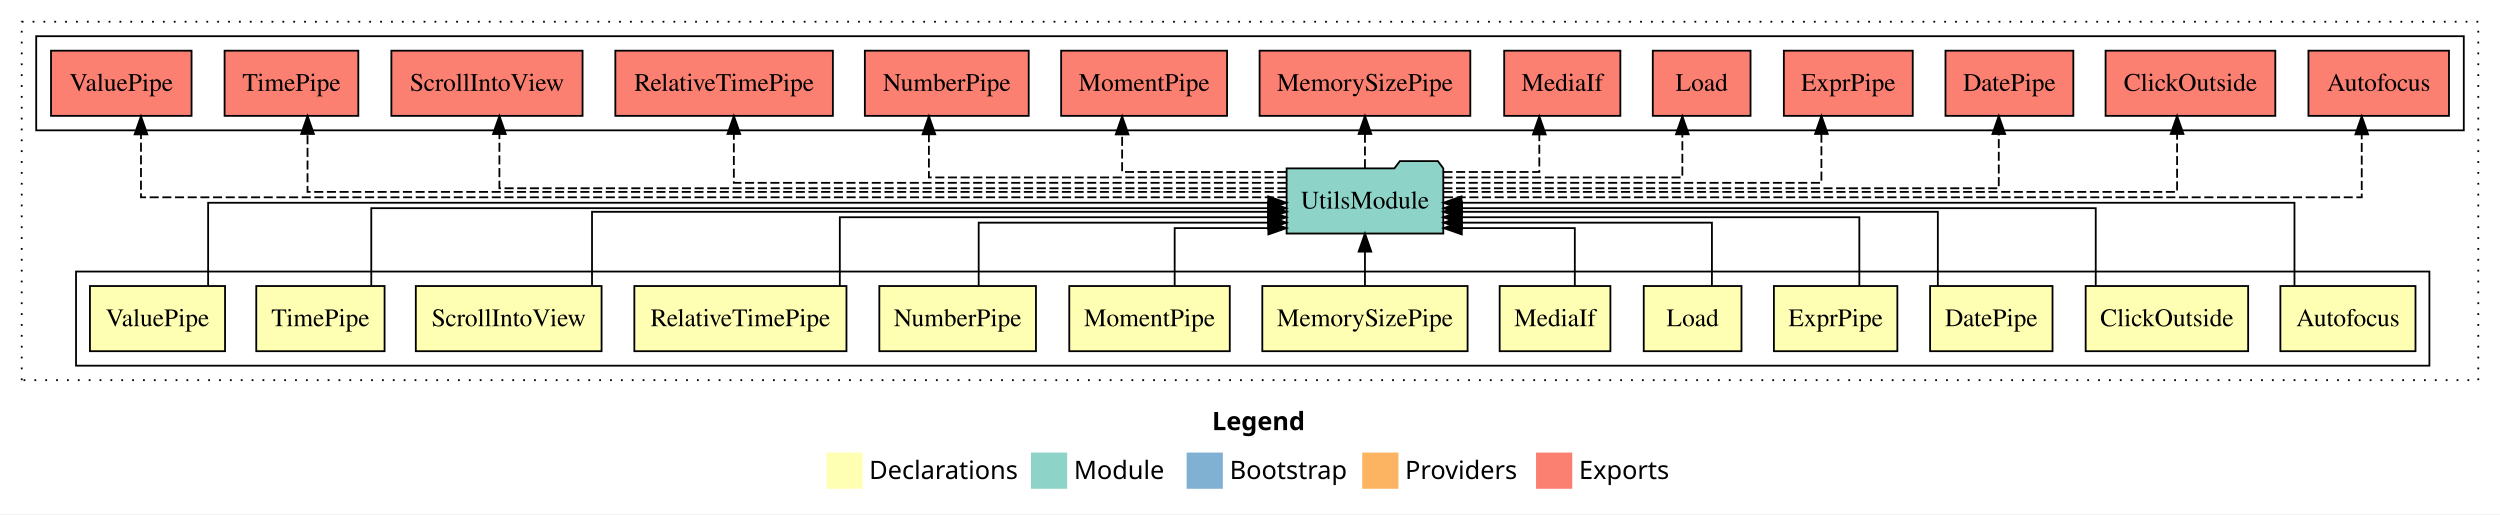
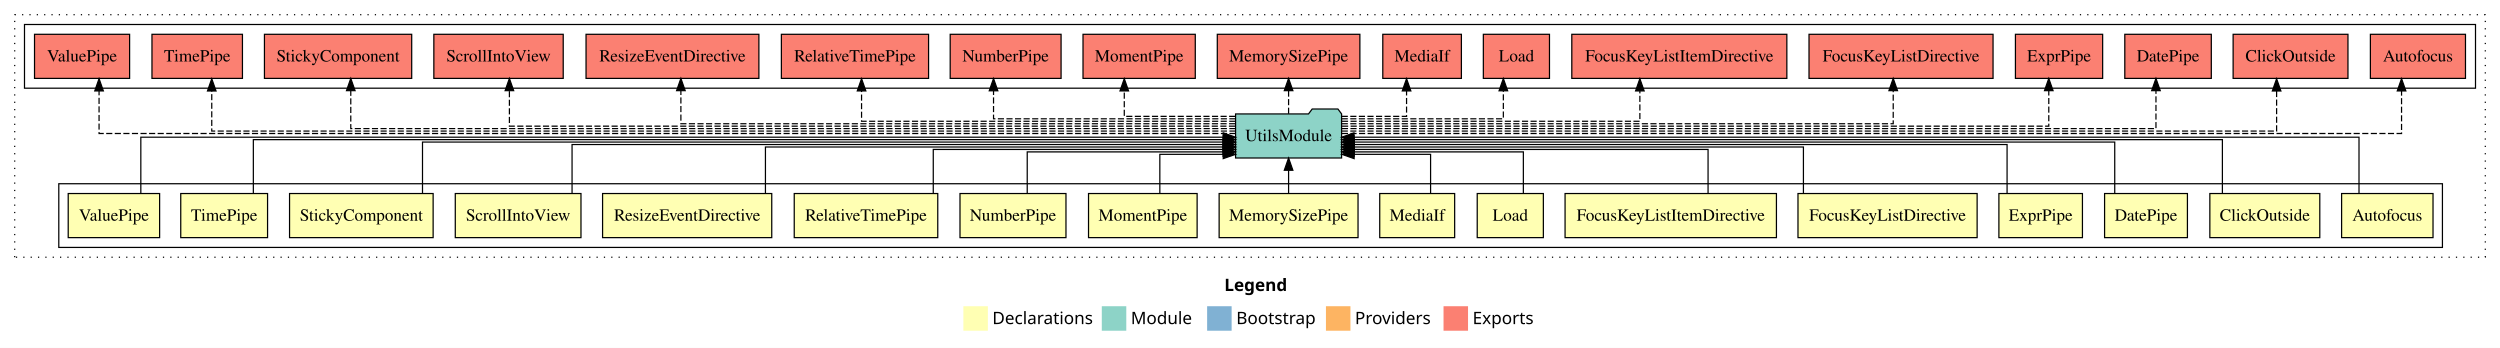
- <svg xmlns="http://www.w3.org/2000/svg" width="1381pt" height="284pt" viewBox="0.00 0.00 1381.00 284.00">
+ <svg xmlns="http://www.w3.org/2000/svg" width="2041pt" height="284pt" viewBox="0.00 0.00 2041.00 284.00">
  <g id="graph0" class="graph" transform="scale(1 1) rotate(0) translate(4 280)">
-     <polygon fill="#ffffff" stroke="transparent" points="-4,4 -4,-280 1377,-280 1377,4 -4,4" />
-     <text text-anchor="start" x="665.509" y="-42.4" font-family="sans-serif" font-weight="bold" font-size="14.00" fill="#000000">Legend</text>
-     <polygon fill="#ffffb3" stroke="transparent" points="452.5,-10 452.5,-30 472.5,-30 472.5,-10 452.5,-10" />
-     <text text-anchor="start" x="476.129" y="-15.4" font-family="sans-serif" font-size="14.00" fill="#000000">  Declarations</text>
-     <polygon fill="#8dd3c7" stroke="transparent" points="565.5,-10 565.5,-30 585.5,-30 585.5,-10 565.5,-10" />
-     <text text-anchor="start" x="589.225" y="-15.4" font-family="sans-serif" font-size="14.00" fill="#000000">  Module</text>
-     <polygon fill="#80b1d3" stroke="transparent" points="651.5,-10 651.5,-30 671.5,-30 671.5,-10 651.5,-10" />
-     <text text-anchor="start" x="675.281" y="-15.4" font-family="sans-serif" font-size="14.00" fill="#000000">  Bootstrap</text>
-     <polygon fill="#fdb462" stroke="transparent" points="748.5,-10 748.5,-30 768.5,-30 768.5,-10 748.5,-10" />
-     <text text-anchor="start" x="772.173" y="-15.4" font-family="sans-serif" font-size="14.00" fill="#000000">  Providers</text>
-     <polygon fill="#fb8072" stroke="transparent" points="844.5,-10 844.5,-30 864.5,-30 864.5,-10 844.5,-10" />
-     <text text-anchor="start" x="868.226" y="-15.4" font-family="sans-serif" font-size="14.00" fill="#000000">  Exports</text>
+     <polygon fill="#ffffff" stroke="transparent" points="-4,4 -4,-280 2037,-280 2037,4 -4,4" />
+     <text text-anchor="start" x="995.509" y="-42.4" font-family="sans-serif" font-weight="bold" font-size="14.00" fill="#000000">Legend</text>
+     <polygon fill="#ffffb3" stroke="transparent" points="782.5,-10 782.5,-30 802.5,-30 802.5,-10 782.5,-10" />
+     <text text-anchor="start" x="806.129" y="-15.4" font-family="sans-serif" font-size="14.00" fill="#000000">  Declarations</text>
+     <polygon fill="#8dd3c7" stroke="transparent" points="895.5,-10 895.5,-30 915.5,-30 915.5,-10 895.5,-10" />
+     <text text-anchor="start" x="919.225" y="-15.4" font-family="sans-serif" font-size="14.00" fill="#000000">  Module</text>
+     <polygon fill="#80b1d3" stroke="transparent" points="981.5,-10 981.5,-30 1001.5,-30 1001.5,-10 981.5,-10" />
+     <text text-anchor="start" x="1005.281" y="-15.4" font-family="sans-serif" font-size="14.00" fill="#000000">  Bootstrap</text>
+     <polygon fill="#fdb462" stroke="transparent" points="1078.5,-10 1078.5,-30 1098.5,-30 1098.5,-10 1078.5,-10" />
+     <text text-anchor="start" x="1102.173" y="-15.4" font-family="sans-serif" font-size="14.00" fill="#000000">  Providers</text>
+     <polygon fill="#fb8072" stroke="transparent" points="1174.5,-10 1174.5,-30 1194.5,-30 1194.5,-10 1174.5,-10" />
+     <text text-anchor="start" x="1198.226" y="-15.4" font-family="sans-serif" font-size="14.00" fill="#000000">  Exports</text>
    <g id="clust1" class="cluster">
-       <polygon fill="none" stroke="#000000" stroke-dasharray="1,5" points="8,-70 8,-268 1365,-268 1365,-70 8,-70" />
+       <polygon fill="none" stroke="#000000" stroke-dasharray="1,5" points="8,-70 8,-268 2025,-268 2025,-70 8,-70" />
    </g>
    <g id="clust2" class="cluster">
-       <polygon fill="none" stroke="#000000" points="38,-78 38,-130 1338,-130 1338,-78 38,-78" />
-     </g>
-     <g id="clust17" class="cluster">
-       <polygon fill="none" stroke="#000000" points="16,-208 16,-260 1357,-260 1357,-208 16,-208" />
+       <polygon fill="none" stroke="#000000" points="44,-78 44,-130 1990,-130 1990,-78 44,-78" />
+     </g>
+     <g id="clust21" class="cluster">
+       <polygon fill="none" stroke="#000000" points="16,-208 16,-260 2017,-260 2017,-208 16,-208" />
    </g>
    <g id="node1" class="node">
-       <polygon fill="#ffffb3" stroke="#000000" points="1330.318,-122 1255.682,-122 1255.682,-86 1330.318,-86 1330.318,-122" />
-       <text text-anchor="middle" x="1293" y="-99.8" font-family="Times,serif" font-size="14.00" fill="#000000">Autofocus</text>
+       <polygon fill="#ffffb3" stroke="#000000" points="1982.318,-122 1907.682,-122 1907.682,-86 1982.318,-86 1982.318,-122" />
+       <text text-anchor="middle" x="1945" y="-99.8" font-family="Times,serif" font-size="14.00" fill="#000000">Autofocus</text>
+     </g>
+     <g id="node18" class="node">
+       <polygon fill="#8dd3c7" stroke="#000000" points="1091.273,-187 1088.273,-191 1067.273,-191 1064.273,-187 1004.727,-187 1004.727,-151 1091.273,-151 1091.273,-187" />
+       <text text-anchor="middle" x="1048" y="-164.8" font-family="Times,serif" font-size="14.00" fill="#000000">UtilsModule</text>
+     </g>
+     <g id="edge1" class="edge">
+       <path fill="none" stroke="#000000" d="M1921.891,-122.169C1921.891,-141.09 1921.891,-168 1921.891,-168 1921.891,-168 1101.336,-168 1101.336,-168" />
+       <polygon fill="#000000" stroke="#000000" points="1101.336,-164.5 1091.336,-168 1101.336,-171.5 1101.336,-164.5" />
+     </g>
+     <g id="node2" class="node">
+       <polygon fill="#ffffb3" stroke="#000000" points="1889.88,-122 1800.12,-122 1800.12,-86 1889.88,-86 1889.88,-122" />
+       <text text-anchor="middle" x="1845" y="-99.8" font-family="Times,serif" font-size="14.00" fill="#000000">ClickOutside</text>
+     </g>
+     <g id="edge2" class="edge">
+       <path fill="none" stroke="#000000" d="M1810.359,-122.267C1810.359,-140.555 1810.359,-166 1810.359,-166 1810.359,-166 1101.449,-166 1101.449,-166" />
+       <polygon fill="#000000" stroke="#000000" points="1101.449,-162.5 1091.449,-166 1101.448,-169.5 1101.449,-162.5" />
+     </g>
+     <g id="node3" class="node">
+       <polygon fill="#ffffb3" stroke="#000000" points="1781.815,-122 1714.185,-122 1714.185,-86 1781.815,-86 1781.815,-122" />
+       <text text-anchor="middle" x="1748" y="-99.8" font-family="Times,serif" font-size="14.00" fill="#000000">DatePipe</text>
+     </g>
+     <g id="edge3" class="edge">
+       <path fill="none" stroke="#000000" d="M1722.468,-122.002C1722.468,-139.675 1722.468,-164 1722.468,-164 1722.468,-164 1101.475,-164 1101.475,-164" />
+       <polygon fill="#000000" stroke="#000000" points="1101.475,-160.5 1091.475,-164 1101.475,-167.5 1101.475,-160.5" />
+     </g>
+     <g id="node4" class="node">
+       <polygon fill="#ffffb3" stroke="#000000" points="1696.101,-122 1627.899,-122 1627.899,-86 1696.101,-86 1696.101,-122" />
+       <text text-anchor="middle" x="1662" y="-99.8" font-family="Times,serif" font-size="14.00" fill="#000000">ExprPipe</text>
+     </g>
+     <g id="edge4" class="edge">
+       <path fill="none" stroke="#000000" d="M1634.574,-122.034C1634.574,-139.06 1634.574,-162 1634.574,-162 1634.574,-162 1101.609,-162 1101.609,-162" />
+       <polygon fill="#000000" stroke="#000000" points="1101.609,-158.5 1091.609,-162 1101.609,-165.5 1101.609,-158.5" />
+     </g>
+     <g id="node5" class="node">
+       <polygon fill="#ffffb3" stroke="#000000" points="1610.125,-122 1463.875,-122 1463.875,-86 1610.125,-86 1610.125,-122" />
+       <text text-anchor="middle" x="1537" y="-99.8" font-family="Times,serif" font-size="14.00" fill="#000000">FocusKeyListDirective</text>
+     </g>
+     <g id="edge5" class="edge">
+       <path fill="none" stroke="#000000" d="M1468.313,-122.027C1468.313,-138.398 1468.313,-160 1468.313,-160 1468.313,-160 1101.398,-160 1101.398,-160" />
+       <polygon fill="#000000" stroke="#000000" points="1101.398,-156.5 1091.398,-160 1101.398,-163.5 1101.398,-156.5" />
+     </g>
+     <g id="node6" class="node">
+       <polygon fill="#ffffb3" stroke="#000000" points="1446.281,-122 1273.719,-122 1273.719,-86 1446.281,-86 1446.281,-122" />
+       <text text-anchor="middle" x="1360" y="-99.8" font-family="Times,serif" font-size="14.00" fill="#000000">FocusKeyListItemDirective</text>
+     </g>
+     <g id="edge6" class="edge">
+       <path fill="none" stroke="#000000" d="M1390.463,-122.282C1390.463,-137.948 1390.463,-158 1390.463,-158 1390.463,-158 1101.373,-158 1101.373,-158" />
+       <polygon fill="#000000" stroke="#000000" points="1101.373,-154.5 1091.373,-158 1101.373,-161.5 1101.373,-154.5" />
+     </g>
+     <g id="node7" class="node">
+       <polygon fill="#ffffb3" stroke="#000000" points="1256,-122 1202,-122 1202,-86 1256,-86 1256,-122" />
+       <text text-anchor="middle" x="1229" y="-99.8" font-family="Times,serif" font-size="14.00" fill="#000000">Load</text>
+     </g>
+     <g id="edge7" class="edge">
+       <path fill="none" stroke="#000000" d="M1239.667,-122.187C1239.667,-137.182 1239.667,-156 1239.667,-156 1239.667,-156 1101.492,-156 1101.492,-156" />
+       <polygon fill="#000000" stroke="#000000" points="1101.492,-152.5 1091.492,-156 1101.492,-159.5 1101.492,-152.5" />
+     </g>
+     <g id="node8" class="node">
+       <polygon fill="#ffffb3" stroke="#000000" points="1183.586,-122 1122.414,-122 1122.414,-86 1183.586,-86 1183.586,-122" />
+       <text text-anchor="middle" x="1153" y="-99.8" font-family="Times,serif" font-size="14.00" fill="#000000">MediaIf</text>
+     </g>
+     <g id="edge8" class="edge">
+       <path fill="none" stroke="#000000" d="M1163.931,-122.051C1163.931,-136.373 1163.931,-154 1163.931,-154 1163.931,-154 1101.498,-154 1101.498,-154" />
+       <polygon fill="#000000" stroke="#000000" points="1101.498,-150.5 1091.498,-154 1101.498,-157.5 1101.498,-150.5" />
+     </g>
+     <g id="node9" class="node">
+       <polygon fill="#ffffb3" stroke="#000000" points="1104.701,-122 991.299,-122 991.299,-86 1104.701,-86 1104.701,-122" />
+       <text text-anchor="middle" x="1048" y="-99.8" font-family="Times,serif" font-size="14.00" fill="#000000">MemorySizePipe</text>
+     </g>
+     <g id="edge9" class="edge">
+       <path fill="none" stroke="#000000" d="M1048,-122.106C1048,-122.106 1048,-140.991 1048,-140.991" />
+       <polygon fill="#000000" stroke="#000000" points="1044.5,-140.991 1048,-150.991 1051.5,-140.991 1044.5,-140.991" />
+     </g>
+     <g id="node10" class="node">
+       <polygon fill="#ffffb3" stroke="#000000" points="973.329,-122 884.671,-122 884.671,-86 973.329,-86 973.329,-122" />
+       <text text-anchor="middle" x="929" y="-99.8" font-family="Times,serif" font-size="14.00" fill="#000000">MomentPipe</text>
+     </g>
+     <g id="edge10" class="edge">
+       <path fill="none" stroke="#000000" d="M942.888,-122.051C942.888,-136.373 942.888,-154 942.888,-154 942.888,-154 994.64,-154 994.64,-154" />
+       <polygon fill="#000000" stroke="#000000" points="994.64,-157.5 1004.64,-154 994.64,-150.5 994.64,-157.5" />
+     </g>
+     <g id="node11" class="node">
+       <polygon fill="#ffffb3" stroke="#000000" points="866.26,-122 779.74,-122 779.74,-86 866.26,-86 866.26,-122" />
+       <text text-anchor="middle" x="823" y="-99.8" font-family="Times,serif" font-size="14.00" fill="#000000">NumberPipe</text>
+     </g>
+     <g id="edge11" class="edge">
+       <path fill="none" stroke="#000000" d="M834.627,-122.187C834.627,-137.182 834.627,-156 834.627,-156 834.627,-156 994.563,-156 994.563,-156" />
+       <polygon fill="#000000" stroke="#000000" points="994.564,-159.5 1004.563,-156 994.563,-152.5 994.564,-159.5" />
+     </g>
+     <g id="node12" class="node">
+       <polygon fill="#ffffb3" stroke="#000000" points="761.588,-122 644.412,-122 644.412,-86 761.588,-86 761.588,-122" />
+       <text text-anchor="middle" x="703" y="-99.8" font-family="Times,serif" font-size="14.00" fill="#000000">RelativeTimePipe</text>
+     </g>
+     <g id="edge12" class="edge">
+       <path fill="none" stroke="#000000" d="M757.919,-122.282C757.919,-137.948 757.919,-158 757.919,-158 757.919,-158 994.572,-158 994.572,-158" />
+       <polygon fill="#000000" stroke="#000000" points="994.572,-161.5 1004.572,-158 994.572,-154.5 994.572,-161.5" />
+     </g>
+     <g id="node13" class="node">
+       <polygon fill="#ffffb3" stroke="#000000" points="626.056,-122 487.944,-122 487.944,-86 626.056,-86 626.056,-122" />
+       <text text-anchor="middle" x="557" y="-99.8" font-family="Times,serif" font-size="14.00" fill="#000000">ResizeEventDirective</text>
+     </g>
+     <g id="edge13" class="edge">
+       <path fill="none" stroke="#000000" d="M620.903,-122.027C620.903,-138.398 620.903,-160 620.903,-160 620.903,-160 994.697,-160 994.697,-160" />
+       <polygon fill="#000000" stroke="#000000" points="994.697,-163.5 1004.697,-160 994.697,-156.5 994.697,-163.5" />
    </g>
    <g id="node14" class="node">
-       <polygon fill="#8dd3c7" stroke="#000000" points="793.273,-187 790.273,-191 769.273,-191 766.273,-187 706.727,-187 706.727,-151 793.273,-151 793.273,-187" />
-       <text text-anchor="middle" x="750" y="-164.8" font-family="Times,serif" font-size="14.00" fill="#000000">UtilsModule</text>
-     </g>
-     <g id="edge1" class="edge">
-       <path fill="none" stroke="#000000" d="M1263.466,-122.169C1263.466,-141.09 1263.466,-168 1263.466,-168 1263.466,-168 803.335,-168 803.335,-168" />
-       <polygon fill="#000000" stroke="#000000" points="803.335,-164.5 793.335,-168 803.335,-171.5 803.335,-164.5" />
-     </g>
-     <g id="node2" class="node">
-       <polygon fill="#ffffb3" stroke="#000000" points="1237.88,-122 1148.12,-122 1148.12,-86 1237.88,-86 1237.88,-122" />
-       <text text-anchor="middle" x="1193" y="-99.8" font-family="Times,serif" font-size="14.00" fill="#000000">ClickOutside</text>
-     </g>
-     <g id="edge2" class="edge">
-       <path fill="none" stroke="#000000" d="M1153.685,-122.302C1153.685,-140.27 1153.685,-165 1153.685,-165 1153.685,-165 803.585,-165 803.585,-165" />
-       <polygon fill="#000000" stroke="#000000" points="803.585,-161.5 793.585,-165 803.585,-168.5 803.585,-161.5" />
-     </g>
-     <g id="node3" class="node">
-       <polygon fill="#ffffb3" stroke="#000000" points="1129.815,-122 1062.185,-122 1062.185,-86 1129.815,-86 1129.815,-122" />
-       <text text-anchor="middle" x="1096" y="-99.8" font-family="Times,serif" font-size="14.00" fill="#000000">DatePipe</text>
-     </g>
-     <g id="edge3" class="edge">
-       <path fill="none" stroke="#000000" d="M1066.468,-122.022C1066.468,-139.373 1066.468,-163 1066.468,-163 1066.468,-163 803.34,-163 803.34,-163" />
-       <polygon fill="#000000" stroke="#000000" points="803.34,-159.5 793.34,-163 803.34,-166.5 803.34,-159.5" />
-     </g>
-     <g id="node4" class="node">
-       <polygon fill="#ffffb3" stroke="#000000" points="1044.101,-122 975.899,-122 975.899,-86 1044.101,-86 1044.101,-122" />
-       <text text-anchor="middle" x="1010" y="-99.8" font-family="Times,serif" font-size="14.00" fill="#000000">ExprPipe</text>
-     </g>
-     <g id="edge4" class="edge">
-       <path fill="none" stroke="#000000" d="M1023.1,-122.027C1023.1,-138.398 1023.1,-160 1023.1,-160 1023.1,-160 803.274,-160 803.274,-160" />
-       <polygon fill="#000000" stroke="#000000" points="803.274,-156.5 793.274,-160 803.274,-163.5 803.274,-156.5" />
-     </g>
-     <g id="node5" class="node">
-       <polygon fill="#ffffb3" stroke="#000000" points="958,-122 904,-122 904,-86 958,-86 958,-122" />
-       <text text-anchor="middle" x="931" y="-99.8" font-family="Times,serif" font-size="14.00" fill="#000000">Load</text>
-     </g>
-     <g id="edge5" class="edge">
-       <path fill="none" stroke="#000000" d="M941.667,-122.24C941.667,-137.571 941.667,-157 941.667,-157 941.667,-157 803.492,-157 803.492,-157" />
-       <polygon fill="#000000" stroke="#000000" points="803.492,-153.5 793.492,-157 803.492,-160.5 803.492,-153.5" />
-     </g>
-     <g id="node6" class="node">
-       <polygon fill="#ffffb3" stroke="#000000" points="885.586,-122 824.414,-122 824.414,-86 885.586,-86 885.586,-122" />
-       <text text-anchor="middle" x="855" y="-99.8" font-family="Times,serif" font-size="14.00" fill="#000000">MediaIf</text>
-     </g>
-     <g id="edge6" class="edge">
-       <path fill="none" stroke="#000000" d="M865.931,-122.051C865.931,-136.373 865.931,-154 865.931,-154 865.931,-154 803.498,-154 803.498,-154" />
-       <polygon fill="#000000" stroke="#000000" points="803.498,-150.5 793.498,-154 803.498,-157.5 803.498,-150.5" />
-     </g>
-     <g id="node7" class="node">
-       <polygon fill="#ffffb3" stroke="#000000" points="806.701,-122 693.299,-122 693.299,-86 806.701,-86 806.701,-122" />
-       <text text-anchor="middle" x="750" y="-99.8" font-family="Times,serif" font-size="14.00" fill="#000000">MemorySizePipe</text>
-     </g>
-     <g id="edge7" class="edge">
-       <path fill="none" stroke="#000000" d="M750,-122.106C750,-122.106 750,-140.991 750,-140.991" />
-       <polygon fill="#000000" stroke="#000000" points="746.5,-140.991 750,-150.991 753.5,-140.991 746.5,-140.991" />
-     </g>
-     <g id="node8" class="node">
-       <polygon fill="#ffffb3" stroke="#000000" points="675.329,-122 586.671,-122 586.671,-86 675.329,-86 675.329,-122" />
-       <text text-anchor="middle" x="631" y="-99.8" font-family="Times,serif" font-size="14.00" fill="#000000">MomentPipe</text>
-     </g>
-     <g id="edge8" class="edge">
-       <path fill="none" stroke="#000000" d="M644.888,-122.051C644.888,-136.373 644.888,-154 644.888,-154 644.888,-154 696.64,-154 696.64,-154" />
-       <polygon fill="#000000" stroke="#000000" points="696.64,-157.5 706.64,-154 696.64,-150.5 696.64,-157.5" />
-     </g>
-     <g id="node9" class="node">
-       <polygon fill="#ffffb3" stroke="#000000" points="568.26,-122 481.74,-122 481.74,-86 568.26,-86 568.26,-122" />
-       <text text-anchor="middle" x="525" y="-99.8" font-family="Times,serif" font-size="14.00" fill="#000000">NumberPipe</text>
-     </g>
-     <g id="edge9" class="edge">
-       <path fill="none" stroke="#000000" d="M536.627,-122.24C536.627,-137.571 536.627,-157 536.627,-157 536.627,-157 696.563,-157 696.563,-157" />
-       <polygon fill="#000000" stroke="#000000" points="696.564,-160.5 706.563,-157 696.563,-153.5 696.564,-160.5" />
-     </g>
-     <g id="node10" class="node">
-       <polygon fill="#ffffb3" stroke="#000000" points="463.588,-122 346.412,-122 346.412,-86 463.588,-86 463.588,-122" />
-       <text text-anchor="middle" x="405" y="-99.8" font-family="Times,serif" font-size="14.00" fill="#000000">RelativeTimePipe</text>
-     </g>
-     <g id="edge10" class="edge">
-       <path fill="none" stroke="#000000" d="M459.919,-122.027C459.919,-138.398 459.919,-160 459.919,-160 459.919,-160 696.572,-160 696.572,-160" />
-       <polygon fill="#000000" stroke="#000000" points="696.572,-163.5 706.572,-160 696.572,-156.5 696.572,-163.5" />
-     </g>
-     <g id="node11" class="node">
-       <polygon fill="#ffffb3" stroke="#000000" points="328.309,-122 225.691,-122 225.691,-86 328.309,-86 328.309,-122" />
-       <text text-anchor="middle" x="277" y="-99.8" font-family="Times,serif" font-size="14.00" fill="#000000">ScrollIntoView</text>
-     </g>
-     <g id="edge11" class="edge">
-       <path fill="none" stroke="#000000" d="M323.029,-122.022C323.029,-139.373 323.029,-163 323.029,-163 323.029,-163 696.71,-163 696.71,-163" />
-       <polygon fill="#000000" stroke="#000000" points="696.71,-166.5 706.71,-163 696.71,-159.5 696.71,-166.5" />
-     </g>
-     <g id="node12" class="node">
-       <polygon fill="#ffffb3" stroke="#000000" points="208.438,-122 137.562,-122 137.562,-86 208.438,-86 208.438,-122" />
-       <text text-anchor="middle" x="173" y="-99.8" font-family="Times,serif" font-size="14.00" fill="#000000">TimePipe</text>
-     </g>
-     <g id="edge12" class="edge">
-       <path fill="none" stroke="#000000" d="M201.093,-122.302C201.093,-140.27 201.093,-165 201.093,-165 201.093,-165 696.469,-165 696.469,-165" />
-       <polygon fill="#000000" stroke="#000000" points="696.469,-168.5 706.469,-165 696.469,-161.5 696.469,-168.5" />
-     </g>
-     <g id="node13" class="node">
-       <polygon fill="#ffffb3" stroke="#000000" points="120.315,-122 45.685,-122 45.685,-86 120.315,-86 120.315,-122" />
-       <text text-anchor="middle" x="83" y="-99.8" font-family="Times,serif" font-size="14.00" fill="#000000">ValuePipe</text>
-     </g>
-     <g id="edge13" class="edge">
-       <path fill="none" stroke="#000000" d="M110.969,-122.169C110.969,-141.09 110.969,-168 110.969,-168 110.969,-168 696.579,-168 696.579,-168" />
-       <polygon fill="#000000" stroke="#000000" points="696.579,-171.5 706.579,-168 696.579,-164.5 696.579,-171.5" />
+       <polygon fill="#ffffb3" stroke="#000000" points="470.309,-122 367.691,-122 367.691,-86 470.309,-86 470.309,-122" />
+       <text text-anchor="middle" x="419" y="-99.8" font-family="Times,serif" font-size="14.00" fill="#000000">ScrollIntoView</text>
+     </g>
+     <g id="edge14" class="edge">
+       <path fill="none" stroke="#000000" d="M463.029,-122.034C463.029,-139.06 463.029,-162 463.029,-162 463.029,-162 994.51,-162 994.51,-162" />
+       <polygon fill="#000000" stroke="#000000" points="994.51,-165.5 1004.51,-162 994.51,-158.5 994.51,-165.5" />
    </g>
    <g id="node15" class="node">
-       <polygon fill="#fb8072" stroke="#000000" points="1348.817,-252 1271.183,-252 1271.183,-216 1348.817,-216 1348.817,-252" />
-       <text text-anchor="middle" x="1310" y="-229.8" font-family="Times,serif" font-size="14.00" fill="#000000">Autofocus </text>
-     </g>
-     <g id="edge14" class="edge">
-       <path fill="none" stroke="#000000" stroke-dasharray="5,2" d="M793.667,-171C923.901,-171 1300.625,-171 1300.625,-171 1300.625,-171 1300.625,-205.778 1300.625,-205.778" />
-       <polygon fill="#000000" stroke="#000000" points="1297.125,-205.778 1300.625,-215.778 1304.125,-205.778 1297.125,-205.778" />
+       <polygon fill="#ffffb3" stroke="#000000" points="349.611,-122 232.389,-122 232.389,-86 349.611,-86 349.611,-122" />
+       <text text-anchor="middle" x="291" y="-99.8" font-family="Times,serif" font-size="14.00" fill="#000000">StickyComponent</text>
+     </g>
+     <g id="edge15" class="edge">
+       <path fill="none" stroke="#000000" d="M340.93,-122.002C340.93,-139.675 340.93,-164 340.93,-164 340.93,-164 994.569,-164 994.569,-164" />
+       <polygon fill="#000000" stroke="#000000" points="994.569,-167.5 1004.569,-164 994.569,-160.5 994.569,-167.5" />
    </g>
    <g id="node16" class="node">
-       <polygon fill="#fb8072" stroke="#000000" points="1252.88,-252 1159.12,-252 1159.12,-216 1252.88,-216 1252.88,-252" />
-       <text text-anchor="middle" x="1206" y="-229.8" font-family="Times,serif" font-size="14.00" fill="#000000">ClickOutside </text>
-     </g>
-     <g id="edge15" class="edge">
-       <path fill="none" stroke="#000000" stroke-dasharray="5,2" d="M793.424,-174C906.011,-174 1198.625,-174 1198.625,-174 1198.625,-174 1198.625,-205.998 1198.625,-205.998" />
-       <polygon fill="#000000" stroke="#000000" points="1195.125,-205.998 1198.625,-215.998 1202.125,-205.998 1195.125,-205.998" />
+       <polygon fill="#ffffb3" stroke="#000000" points="214.438,-122 143.562,-122 143.562,-86 214.438,-86 214.438,-122" />
+       <text text-anchor="middle" x="179" y="-99.8" font-family="Times,serif" font-size="14.00" fill="#000000">TimePipe</text>
+     </g>
+     <g id="edge16" class="edge">
+       <path fill="none" stroke="#000000" d="M202.831,-122.267C202.831,-140.555 202.831,-166 202.831,-166 202.831,-166 994.633,-166 994.633,-166" />
+       <polygon fill="#000000" stroke="#000000" points="994.633,-169.5 1004.633,-166 994.633,-162.5 994.633,-169.5" />
    </g>
    <g id="node17" class="node">
-       <polygon fill="#fb8072" stroke="#000000" points="1141.314,-252 1070.686,-252 1070.686,-216 1141.314,-216 1141.314,-252" />
-       <text text-anchor="middle" x="1106" y="-229.8" font-family="Times,serif" font-size="14.00" fill="#000000">DatePipe </text>
-     </g>
-     <g id="edge16" class="edge">
-       <path fill="none" stroke="#000000" stroke-dasharray="5,2" d="M793.283,-176C886.96,-176 1100.125,-176 1100.125,-176 1100.125,-176 1100.125,-205.966 1100.125,-205.966" />
-       <polygon fill="#000000" stroke="#000000" points="1096.625,-205.966 1100.125,-215.966 1103.625,-205.966 1096.625,-205.966" />
-     </g>
-     <g id="node18" class="node">
-       <polygon fill="#fb8072" stroke="#000000" points="1052.602,-252 981.398,-252 981.398,-216 1052.602,-216 1052.602,-252" />
-       <text text-anchor="middle" x="1017" y="-229.8" font-family="Times,serif" font-size="14.00" fill="#000000">ExprPipe </text>
+       <polygon fill="#ffffb3" stroke="#000000" points="126.315,-122 51.685,-122 51.685,-86 126.315,-86 126.315,-122" />
+       <text text-anchor="middle" x="89" y="-99.8" font-family="Times,serif" font-size="14.00" fill="#000000">ValuePipe</text>
    </g>
    <g id="edge17" class="edge">
-       <path fill="none" stroke="#000000" stroke-dasharray="5,2" d="M793.346,-179C865.439,-179 1002.15,-179 1002.15,-179 1002.15,-179 1002.15,-205.991 1002.15,-205.991" />
-       <polygon fill="#000000" stroke="#000000" points="998.65,-205.991 1002.15,-215.991 1005.65,-205.991 998.65,-205.991" />
+       <path fill="none" stroke="#000000" d="M110.969,-122.169C110.969,-141.09 110.969,-168 110.969,-168 110.969,-168 994.684,-168 994.684,-168" />
+       <polygon fill="#000000" stroke="#000000" points="994.684,-171.5 1004.684,-168 994.684,-164.5 994.684,-171.5" />
    </g>
    <g id="node19" class="node">
-       <polygon fill="#fb8072" stroke="#000000" points="963,-252 909,-252 909,-216 963,-216 963,-252" />
-       <text text-anchor="middle" x="936" y="-229.8" font-family="Times,serif" font-size="14.00" fill="#000000">Load </text>
+       <polygon fill="#fb8072" stroke="#000000" points="2008.817,-252 1931.183,-252 1931.183,-216 2008.817,-216 2008.817,-252" />
+       <text text-anchor="middle" x="1970" y="-229.8" font-family="Times,serif" font-size="14.00" fill="#000000">Autofocus </text>
    </g>
    <g id="edge18" class="edge">
-       <path fill="none" stroke="#000000" stroke-dasharray="5,2" d="M793.341,-182C845.262,-182 925.333,-182 925.333,-182 925.333,-182 925.333,-205.813 925.333,-205.813" />
-       <polygon fill="#000000" stroke="#000000" points="921.833,-205.813 925.333,-215.813 928.833,-205.813 921.833,-205.813" />
+       <path fill="none" stroke="#000000" stroke-dasharray="5,2" d="M1091.519,-171C1272.556,-171 1956.625,-171 1956.625,-171 1956.625,-171 1956.625,-205.778 1956.625,-205.778" />
+       <polygon fill="#000000" stroke="#000000" points="1953.125,-205.778 1956.625,-215.778 1960.125,-205.778 1953.125,-205.778" />
    </g>
    <g id="node20" class="node">
-       <polygon fill="#fb8072" stroke="#000000" points="891.087,-252 826.913,-252 826.913,-216 891.087,-216 891.087,-252" />
-       <text text-anchor="middle" x="859" y="-229.8" font-family="Times,serif" font-size="14.00" fill="#000000">MediaIf </text>
+       <polygon fill="#fb8072" stroke="#000000" points="1912.88,-252 1819.12,-252 1819.12,-216 1912.88,-216 1912.88,-252" />
+       <text text-anchor="middle" x="1866" y="-229.8" font-family="Times,serif" font-size="14.00" fill="#000000">ClickOutside </text>
    </g>
    <g id="edge19" class="edge">
-       <path fill="none" stroke="#000000" stroke-dasharray="5,2" d="M793.369,-185C818.935,-185 846.319,-185 846.319,-185 846.319,-185 846.319,-205.754 846.319,-205.754" />
-       <polygon fill="#000000" stroke="#000000" points="842.819,-205.754 846.319,-215.754 849.819,-205.754 842.819,-205.754" />
+       <path fill="none" stroke="#000000" stroke-dasharray="5,2" d="M1091.368,-173C1258.912,-173 1854.625,-173 1854.625,-173 1854.625,-173 1854.625,-205.698 1854.625,-205.698" />
+       <polygon fill="#000000" stroke="#000000" points="1851.125,-205.698 1854.625,-215.698 1858.125,-205.698 1851.125,-205.698" />
    </g>
    <g id="node21" class="node">
-       <polygon fill="#fb8072" stroke="#000000" points="808.201,-252 691.799,-252 691.799,-216 808.201,-216 808.201,-252" />
-       <text text-anchor="middle" x="750" y="-229.8" font-family="Times,serif" font-size="14.00" fill="#000000">MemorySizePipe </text>
+       <polygon fill="#fb8072" stroke="#000000" points="1801.314,-252 1730.686,-252 1730.686,-216 1801.314,-216 1801.314,-252" />
+       <text text-anchor="middle" x="1766" y="-229.8" font-family="Times,serif" font-size="14.00" fill="#000000">DatePipe </text>
    </g>
    <g id="edge20" class="edge">
-       <path fill="none" stroke="#000000" stroke-dasharray="5,2" d="M750,-187.106C750,-187.106 750,-205.991 750,-205.991" />
-       <polygon fill="#000000" stroke="#000000" points="746.5,-205.991 750,-215.991 753.5,-205.991 746.5,-205.991" />
+       <path fill="none" stroke="#000000" stroke-dasharray="5,2" d="M1091.496,-175C1245.562,-175 1756.125,-175 1756.125,-175 1756.125,-175 1756.125,-205.977 1756.125,-205.977" />
+       <polygon fill="#000000" stroke="#000000" points="1752.625,-205.977 1756.125,-215.977 1759.625,-205.977 1752.625,-205.977" />
    </g>
    <g id="node22" class="node">
-       <polygon fill="#fb8072" stroke="#000000" points="673.828,-252 582.172,-252 582.172,-216 673.828,-216 673.828,-252" />
-       <text text-anchor="middle" x="628" y="-229.8" font-family="Times,serif" font-size="14.00" fill="#000000">MomentPipe </text>
+       <polygon fill="#fb8072" stroke="#000000" points="1712.602,-252 1641.398,-252 1641.398,-216 1712.602,-216 1712.602,-252" />
+       <text text-anchor="middle" x="1677" y="-229.8" font-family="Times,serif" font-size="14.00" fill="#000000">ExprPipe </text>
    </g>
    <g id="edge21" class="edge">
-       <path fill="none" stroke="#000000" stroke-dasharray="5,2" d="M706.449,-185C667.282,-185 615.862,-185 615.862,-185 615.862,-185 615.862,-205.754 615.862,-205.754" />
-       <polygon fill="#000000" stroke="#000000" points="612.362,-205.754 615.862,-215.754 619.362,-205.754 612.362,-205.754" />
+       <path fill="none" stroke="#000000" stroke-dasharray="5,2" d="M1091.641,-177C1232.909,-177 1668.625,-177 1668.625,-177 1668.625,-177 1668.625,-205.965 1668.625,-205.965" />
+       <polygon fill="#000000" stroke="#000000" points="1665.125,-205.965 1668.625,-215.965 1672.125,-205.965 1665.125,-205.965" />
    </g>
    <g id="node23" class="node">
-       <polygon fill="#fb8072" stroke="#000000" points="564.261,-252 473.739,-252 473.739,-216 564.261,-216 564.261,-252" />
-       <text text-anchor="middle" x="519" y="-229.8" font-family="Times,serif" font-size="14.00" fill="#000000">NumberPipe </text>
+       <polygon fill="#fb8072" stroke="#000000" points="1623.124,-252 1472.876,-252 1472.876,-216 1623.124,-216 1623.124,-252" />
+       <text text-anchor="middle" x="1548" y="-229.8" font-family="Times,serif" font-size="14.00" fill="#000000">FocusKeyListDirective </text>
    </g>
    <g id="edge22" class="edge">
-       <path fill="none" stroke="#000000" stroke-dasharray="5,2" d="M706.658,-182C637.308,-182 509.123,-182 509.123,-182 509.123,-182 509.123,-205.813 509.123,-205.813" />
-       <polygon fill="#000000" stroke="#000000" points="505.623,-205.813 509.123,-215.813 512.623,-205.813 505.623,-205.813" />
+       <path fill="none" stroke="#000000" stroke-dasharray="5,2" d="M1091.373,-179C1211.827,-179 1541.625,-179 1541.625,-179 1541.625,-179 1541.625,-205.991 1541.625,-205.991" />
+       <polygon fill="#000000" stroke="#000000" points="1538.125,-205.991 1541.625,-215.991 1545.125,-205.991 1538.125,-205.991" />
    </g>
    <g id="node24" class="node">
-       <polygon fill="#fb8072" stroke="#000000" points="456.089,-252 335.911,-252 335.911,-216 456.089,-216 456.089,-252" />
-       <text text-anchor="middle" x="396" y="-229.8" font-family="Times,serif" font-size="14.00" fill="#000000">RelativeTimePipe </text>
+       <polygon fill="#fb8072" stroke="#000000" points="1454.781,-252 1279.219,-252 1279.219,-216 1454.781,-216 1454.781,-252" />
+       <text text-anchor="middle" x="1367" y="-229.8" font-family="Times,serif" font-size="14.00" fill="#000000">FocusKeyListItemDirective </text>
    </g>
    <g id="edge23" class="edge">
-       <path fill="none" stroke="#000000" stroke-dasharray="5,2" d="M706.551,-179C613.096,-179 401.375,-179 401.375,-179 401.375,-179 401.375,-205.991 401.375,-205.991" />
-       <polygon fill="#000000" stroke="#000000" points="397.875,-205.991 401.375,-215.991 404.875,-205.991 397.875,-205.991" />
+       <path fill="none" stroke="#000000" stroke-dasharray="5,2" d="M1091.557,-181C1171.784,-181 1334.787,-181 1334.787,-181 1334.787,-181 1334.787,-205.76 1334.787,-205.76" />
+       <polygon fill="#000000" stroke="#000000" points="1331.287,-205.76 1334.787,-215.76 1338.287,-205.76 1331.287,-205.76" />
    </g>
    <g id="node25" class="node">
-       <polygon fill="#fb8072" stroke="#000000" points="317.809,-252 212.191,-252 212.191,-216 317.809,-216 317.809,-252" />
-       <text text-anchor="middle" x="265" y="-229.8" font-family="Times,serif" font-size="14.00" fill="#000000">ScrollIntoView </text>
+       <polygon fill="#fb8072" stroke="#000000" points="1261,-252 1207,-252 1207,-216 1261,-216 1261,-252" />
+       <text text-anchor="middle" x="1234" y="-229.8" font-family="Times,serif" font-size="14.00" fill="#000000">Load </text>
    </g>
    <g id="edge24" class="edge">
-       <path fill="none" stroke="#000000" stroke-dasharray="5,2" d="M706.726,-176C589.032,-176 271.875,-176 271.875,-176 271.875,-176 271.875,-205.966 271.875,-205.966" />
-       <polygon fill="#000000" stroke="#000000" points="268.375,-205.966 271.875,-215.966 275.375,-205.966 268.375,-205.966" />
+       <path fill="none" stroke="#000000" stroke-dasharray="5,2" d="M1091.341,-183C1143.262,-183 1223.333,-183 1223.333,-183 1223.333,-183 1223.333,-205.876 1223.333,-205.876" />
+       <polygon fill="#000000" stroke="#000000" points="1219.833,-205.876 1223.333,-215.876 1226.833,-205.876 1219.833,-205.876" />
    </g>
    <g id="node26" class="node">
+       <polygon fill="#fb8072" stroke="#000000" points="1189.087,-252 1124.913,-252 1124.913,-216 1189.087,-216 1189.087,-252" />
+       <text text-anchor="middle" x="1157" y="-229.8" font-family="Times,serif" font-size="14.00" fill="#000000">MediaIf </text>
+     </g>
+     <g id="edge25" class="edge">
+       <path fill="none" stroke="#000000" stroke-dasharray="5,2" d="M1091.369,-185C1116.935,-185 1144.319,-185 1144.319,-185 1144.319,-185 1144.319,-205.754 1144.319,-205.754" />
+       <polygon fill="#000000" stroke="#000000" points="1140.819,-205.754 1144.319,-215.754 1147.819,-205.754 1140.819,-205.754" />
+     </g>
+     <g id="node27" class="node">
+       <polygon fill="#fb8072" stroke="#000000" points="1106.201,-252 989.799,-252 989.799,-216 1106.201,-216 1106.201,-252" />
+       <text text-anchor="middle" x="1048" y="-229.8" font-family="Times,serif" font-size="14.00" fill="#000000">MemorySizePipe </text>
+     </g>
+     <g id="edge26" class="edge">
+       <path fill="none" stroke="#000000" stroke-dasharray="5,2" d="M1048,-187.106C1048,-187.106 1048,-205.991 1048,-205.991" />
+       <polygon fill="#000000" stroke="#000000" points="1044.5,-205.991 1048,-215.991 1051.5,-205.991 1044.5,-205.991" />
+     </g>
+     <g id="node28" class="node">
+       <polygon fill="#fb8072" stroke="#000000" points="971.828,-252 880.172,-252 880.172,-216 971.828,-216 971.828,-252" />
+       <text text-anchor="middle" x="926" y="-229.8" font-family="Times,serif" font-size="14.00" fill="#000000">MomentPipe </text>
+     </g>
+     <g id="edge27" class="edge">
+       <path fill="none" stroke="#000000" stroke-dasharray="5,2" d="M1004.449,-185C965.282,-185 913.862,-185 913.862,-185 913.862,-185 913.862,-205.754 913.862,-205.754" />
+       <polygon fill="#000000" stroke="#000000" points="910.362,-205.754 913.862,-215.754 917.362,-205.754 910.362,-205.754" />
+     </g>
+     <g id="node29" class="node">
+       <polygon fill="#fb8072" stroke="#000000" points="862.261,-252 771.739,-252 771.739,-216 862.261,-216 862.261,-252" />
+       <text text-anchor="middle" x="817" y="-229.8" font-family="Times,serif" font-size="14.00" fill="#000000">NumberPipe </text>
+     </g>
+     <g id="edge28" class="edge">
+       <path fill="none" stroke="#000000" stroke-dasharray="5,2" d="M1004.658,-183C935.308,-183 807.123,-183 807.123,-183 807.123,-183 807.123,-205.876 807.123,-205.876" />
+       <polygon fill="#000000" stroke="#000000" points="803.623,-205.876 807.123,-215.876 810.623,-205.876 803.623,-205.876" />
+     </g>
+     <g id="node30" class="node">
+       <polygon fill="#fb8072" stroke="#000000" points="754.089,-252 633.911,-252 633.911,-216 754.089,-216 754.089,-252" />
+       <text text-anchor="middle" x="694" y="-229.8" font-family="Times,serif" font-size="14.00" fill="#000000">RelativeTimePipe </text>
+     </g>
+     <g id="edge29" class="edge">
+       <path fill="none" stroke="#000000" stroke-dasharray="5,2" d="M1004.551,-181C911.096,-181 699.375,-181 699.375,-181 699.375,-181 699.375,-205.76 699.375,-205.76" />
+       <polygon fill="#000000" stroke="#000000" points="695.875,-205.76 699.375,-215.76 702.875,-205.76 695.875,-205.76" />
+     </g>
+     <g id="node31" class="node">
+       <polygon fill="#fb8072" stroke="#000000" points="615.557,-252 474.443,-252 474.443,-216 615.557,-216 615.557,-252" />
+       <text text-anchor="middle" x="545" y="-229.8" font-family="Times,serif" font-size="14.00" fill="#000000">ResizeEventDirective </text>
+     </g>
+     <g id="edge30" class="edge">
+       <path fill="none" stroke="#000000" stroke-dasharray="5,2" d="M1004.407,-179C883.343,-179 551.875,-179 551.875,-179 551.875,-179 551.875,-205.991 551.875,-205.991" />
+       <polygon fill="#000000" stroke="#000000" points="548.375,-205.991 551.875,-215.991 555.375,-205.991 548.375,-205.991" />
+     </g>
+     <g id="node32" class="node">
+       <polygon fill="#fb8072" stroke="#000000" points="455.809,-252 350.191,-252 350.191,-216 455.809,-216 455.809,-252" />
+       <text text-anchor="middle" x="403" y="-229.8" font-family="Times,serif" font-size="14.00" fill="#000000">ScrollIntoView </text>
+     </g>
+     <g id="edge31" class="edge">
+       <path fill="none" stroke="#000000" stroke-dasharray="5,2" d="M1004.277,-177C860.558,-177 411.875,-177 411.875,-177 411.875,-177 411.875,-205.965 411.875,-205.965" />
+       <polygon fill="#000000" stroke="#000000" points="408.375,-205.965 411.875,-215.965 415.375,-205.965 408.375,-205.965" />
+     </g>
+     <g id="node33" class="node">
+       <polygon fill="#fb8072" stroke="#000000" points="332.111,-252 211.889,-252 211.889,-216 332.111,-216 332.111,-252" />
+       <text text-anchor="middle" x="272" y="-229.8" font-family="Times,serif" font-size="14.00" fill="#000000">StickyComponent </text>
+     </g>
+     <g id="edge32" class="edge">
+       <path fill="none" stroke="#000000" stroke-dasharray="5,2" d="M1004.643,-175C842.68,-175 282.375,-175 282.375,-175 282.375,-175 282.375,-205.977 282.375,-205.977" />
+       <polygon fill="#000000" stroke="#000000" points="278.875,-205.977 282.375,-215.977 285.875,-205.977 278.875,-205.977" />
+     </g>
+     <g id="node34" class="node">
      <polygon fill="#fb8072" stroke="#000000" points="193.936,-252 120.064,-252 120.064,-216 193.936,-216 193.936,-252" />
      <text text-anchor="middle" x="157" y="-229.8" font-family="Times,serif" font-size="14.00" fill="#000000">TimePipe </text>
    </g>
-     <g id="edge25" class="edge">
-       <path fill="none" stroke="#000000" stroke-dasharray="5,2" d="M706.573,-174C571.201,-174 165.875,-174 165.875,-174 165.875,-174 165.875,-205.998 165.875,-205.998" />
-       <polygon fill="#000000" stroke="#000000" points="162.375,-205.998 165.875,-215.998 169.375,-205.998 162.375,-205.998" />
-     </g>
-     <g id="node27" class="node">
+     <g id="edge33" class="edge">
+       <path fill="none" stroke="#000000" stroke-dasharray="5,2" d="M1004.704,-173C827.758,-173 168.875,-173 168.875,-173 168.875,-173 168.875,-205.698 168.875,-205.698" />
+       <polygon fill="#000000" stroke="#000000" points="165.375,-205.698 168.875,-215.698 172.375,-205.698 165.375,-205.698" />
+     </g>
+     <g id="node35" class="node">
      <polygon fill="#fb8072" stroke="#000000" points="101.814,-252 24.186,-252 24.186,-216 101.814,-216 101.814,-252" />
      <text text-anchor="middle" x="63" y="-229.8" font-family="Times,serif" font-size="14.00" fill="#000000">ValuePipe </text>
    </g>
-     <g id="edge26" class="edge">
-       <path fill="none" stroke="#000000" stroke-dasharray="5,2" d="M706.677,-171C557.449,-171 73.875,-171 73.875,-171 73.875,-171 73.875,-205.778 73.875,-205.778" />
-       <polygon fill="#000000" stroke="#000000" points="70.375,-205.778 73.875,-215.778 77.375,-205.778 70.375,-205.778" />
+     <g id="edge34" class="edge">
+       <path fill="none" stroke="#000000" stroke-dasharray="5,2" d="M1004.703,-171C816.249,-171 76.875,-171 76.875,-171 76.875,-171 76.875,-205.778 76.875,-205.778" />
+       <polygon fill="#000000" stroke="#000000" points="73.375,-205.778 76.875,-215.778 80.375,-205.778 73.375,-205.778" />
    </g>
  </g>
</svg>
